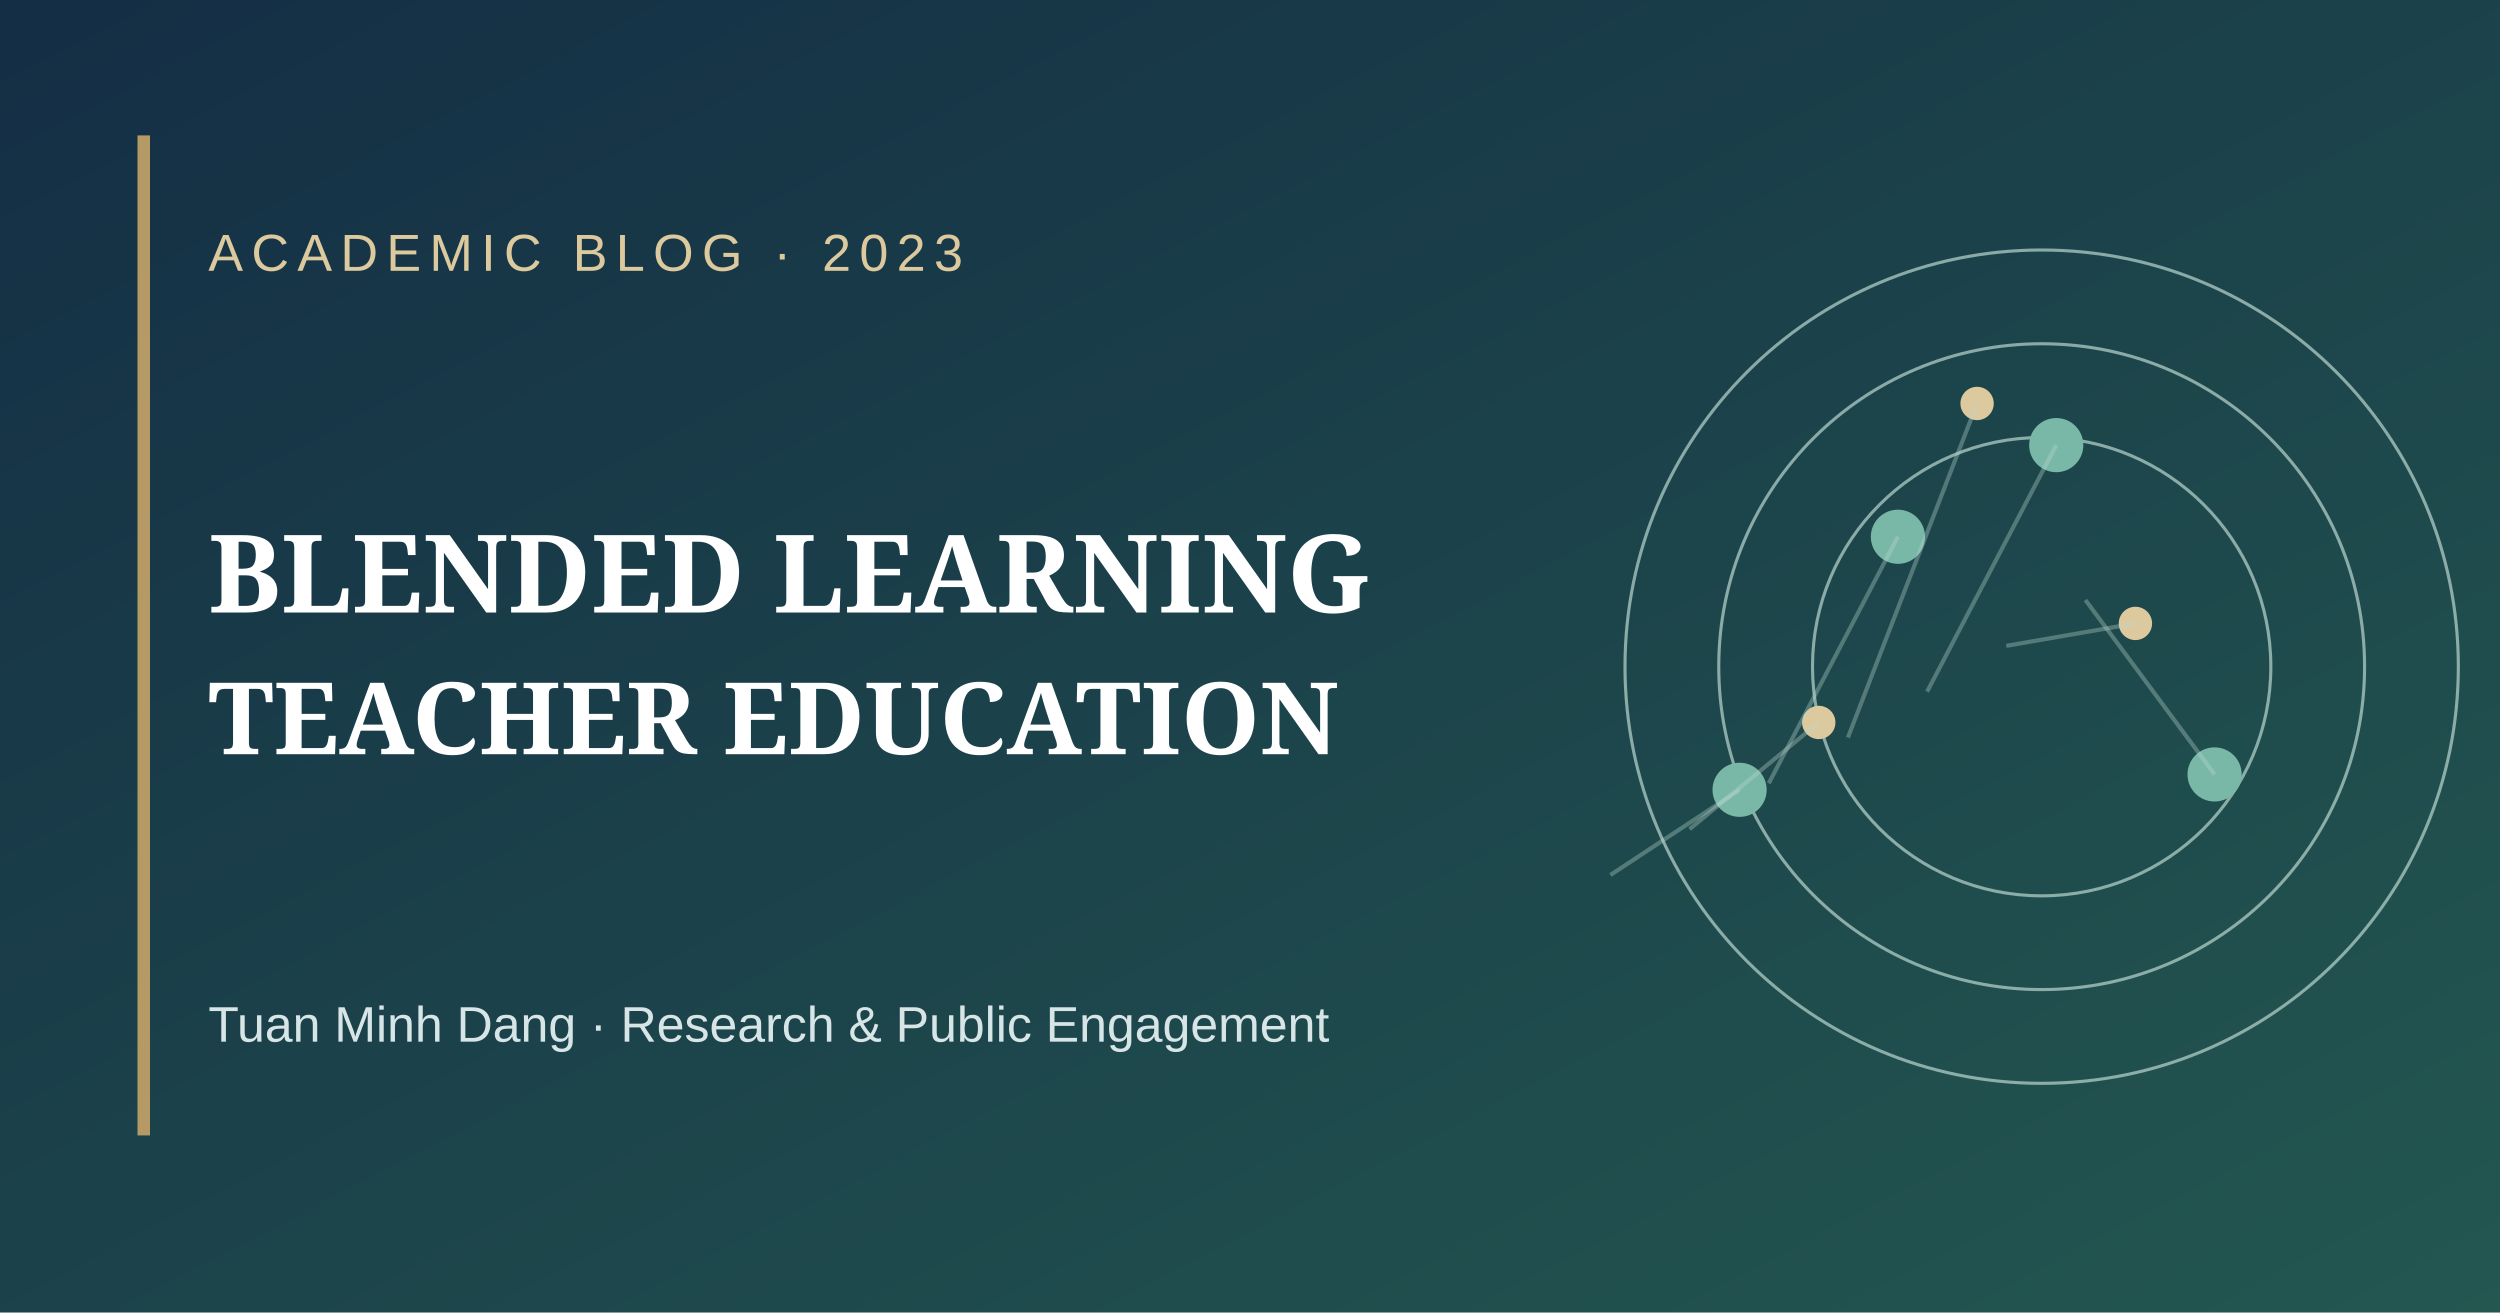
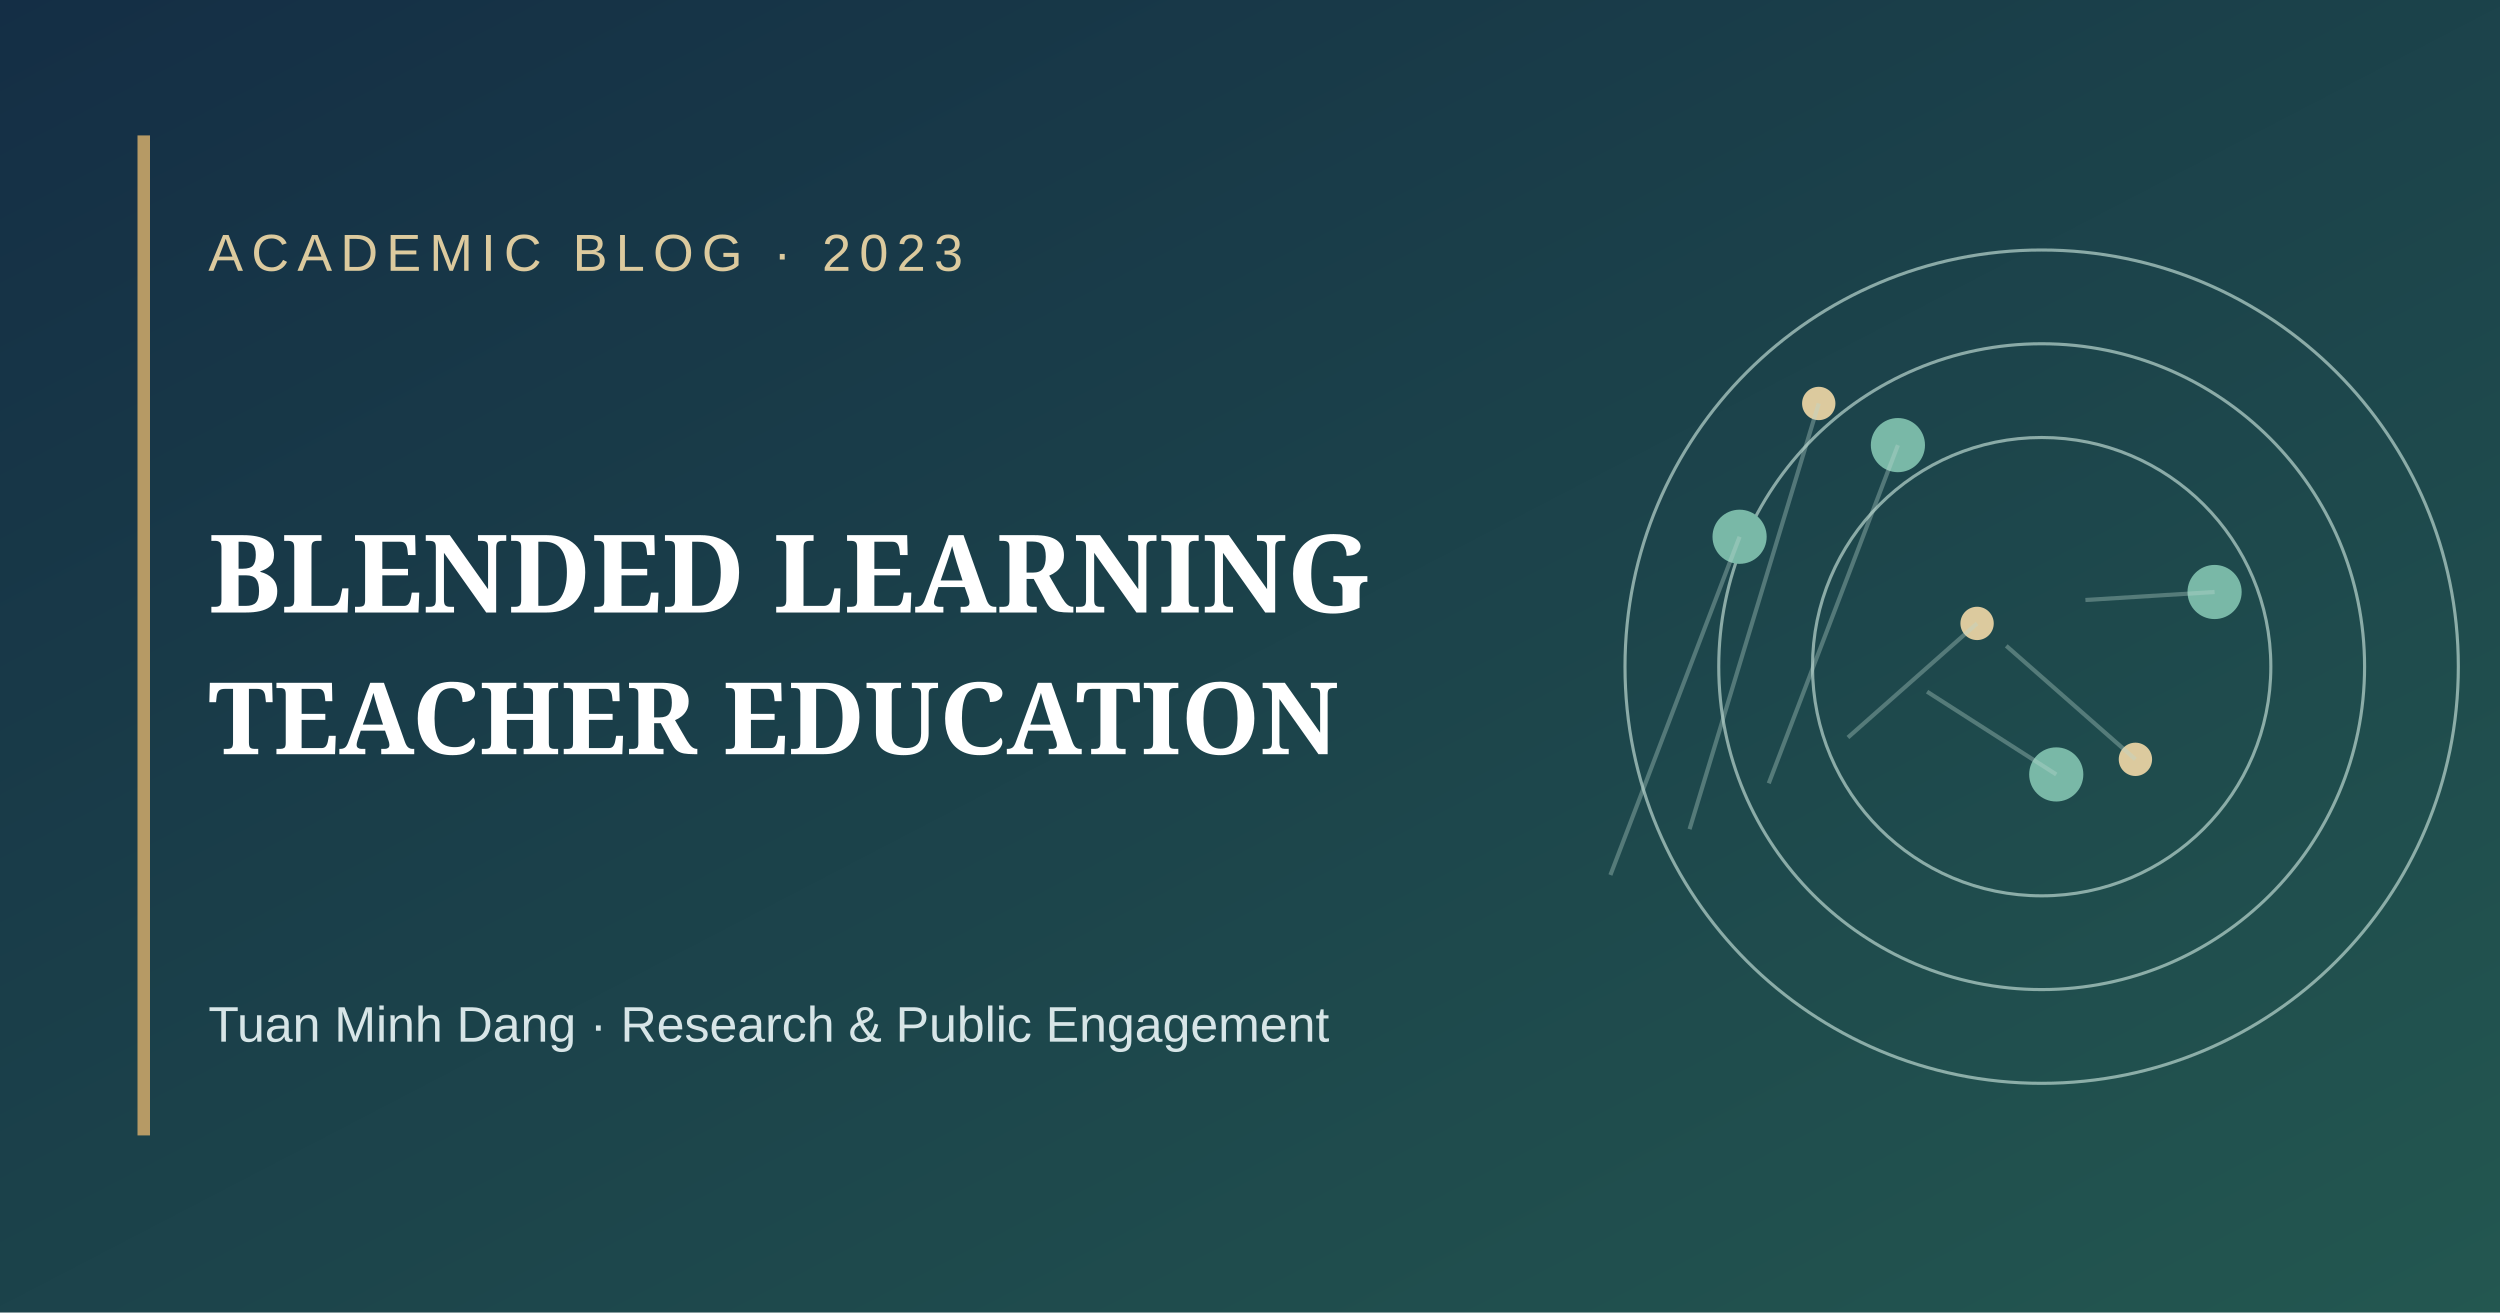
<svg xmlns="http://www.w3.org/2000/svg" width="1200" height="630" viewBox="0 0 1200 630">
  <defs>
    <linearGradient id="g" x2="1" y2="1">
      <stop stop-color="#142e45" />
      <stop offset="1" stop-color="#235750" />
    </linearGradient>
  </defs>
  <rect width="1200" height="630" fill="url(#g)" />
  <rect x="66" y="65" width="6" height="480" fill="#b69a65" />
  <g opacity=".7" fill="none" stroke="#b9d6ce" stroke-width="1.5">
    <circle cx="980" cy="320" r="155" />
    <circle cx="980" cy="320" r="200" />
    <circle cx="980" cy="320" r="110" />
  </g>
-   <circle cx="835" cy="379.108" r="13" fill="#79b8a7" />
-   <path d="M835 379.108 L773 420" stroke="#b9d6ce" stroke-opacity=".35" stroke-width="2" />
-   <circle cx="873" cy="346.777" r="8" fill="#dcca9e" />
-   <path d="M873 346.777 L811 398" stroke="#b9d6ce" stroke-opacity=".35" stroke-width="2" />
-   <circle cx="911" cy="257.649" r="13" fill="#79b8a7" />
-   <path d="M911 257.649 L849 376" stroke="#b9d6ce" stroke-opacity=".35" stroke-width="2" />
-   <circle cx="949" cy="193.667" r="8" fill="#dcca9e" />
-   <path d="M949 193.667 L887 354" stroke="#b9d6ce" stroke-opacity=".35" stroke-width="2" />
-   <circle cx="987" cy="213.656" r="13" fill="#79b8a7" />
-   <path d="M987 213.656 L925 332" stroke="#b9d6ce" stroke-opacity=".35" stroke-width="2" />
-   <circle cx="1025" cy="299.238" r="8" fill="#dcca9e" />
-   <path d="M1025 299.238 L963 310" stroke="#b9d6ce" stroke-opacity=".35" stroke-width="2" />
-   <circle cx="1063" cy="371.73" r="13" fill="#79b8a7" />
-   <path d="M1063 371.73 L1001 288" stroke="#b9d6ce" stroke-opacity=".35" stroke-width="2" />
+   <circle cx="835" cy="257.649" r="13" fill="#79b8a7" />
+   <path d="M835 257.649 L773 420" stroke="#b9d6ce" stroke-opacity=".35" stroke-width="2" />
+   <circle cx="873" cy="193.667" r="8" fill="#dcca9e" />
+   <path d="M873 193.667 L811 398" stroke="#b9d6ce" stroke-opacity=".35" stroke-width="2" />
+   <circle cx="911" cy="213.656" r="13" fill="#79b8a7" />
+   <path d="M911 213.656 L849 376" stroke="#b9d6ce" stroke-opacity=".35" stroke-width="2" />
+   <circle cx="949" cy="299.238" r="8" fill="#dcca9e" />
+   <path d="M949 299.238 L887 354" stroke="#b9d6ce" stroke-opacity=".35" stroke-width="2" />
+   <circle cx="987" cy="371.73" r="13" fill="#79b8a7" />
+   <path d="M987 371.73 L925 332" stroke="#b9d6ce" stroke-opacity=".35" stroke-width="2" />
+   <circle cx="1025" cy="364.482" r="8" fill="#dcca9e" />
+   <path d="M1025 364.482 L963 310" stroke="#b9d6ce" stroke-opacity=".35" stroke-width="2" />
+   <circle cx="1063" cy="284.159" r="13" fill="#79b8a7" />
+   <path d="M1063 284.159 L1001 288" stroke="#b9d6ce" stroke-opacity=".35" stroke-width="2" />
  <text x="100" y="130" fill="#dcca9e" font-family="Arial,sans-serif" font-size="25" letter-spacing="4">ACADEMIC BLOG · 2023</text>
  <text x="100" y="294" fill="white" font-family="Georgia,serif" font-size="52" font-weight="bold">BLENDED LEARNING</text>
  <text x="100" y="362" fill="white" font-family="Georgia,serif" font-size="48" font-weight="bold">TEACHER EDUCATION</text>
  <text x="100" y="500" fill="#d7e5e7" font-family="Arial,sans-serif" font-size="24">Tuan Minh Dang · Research &amp; Public Engagement</text>
</svg>
